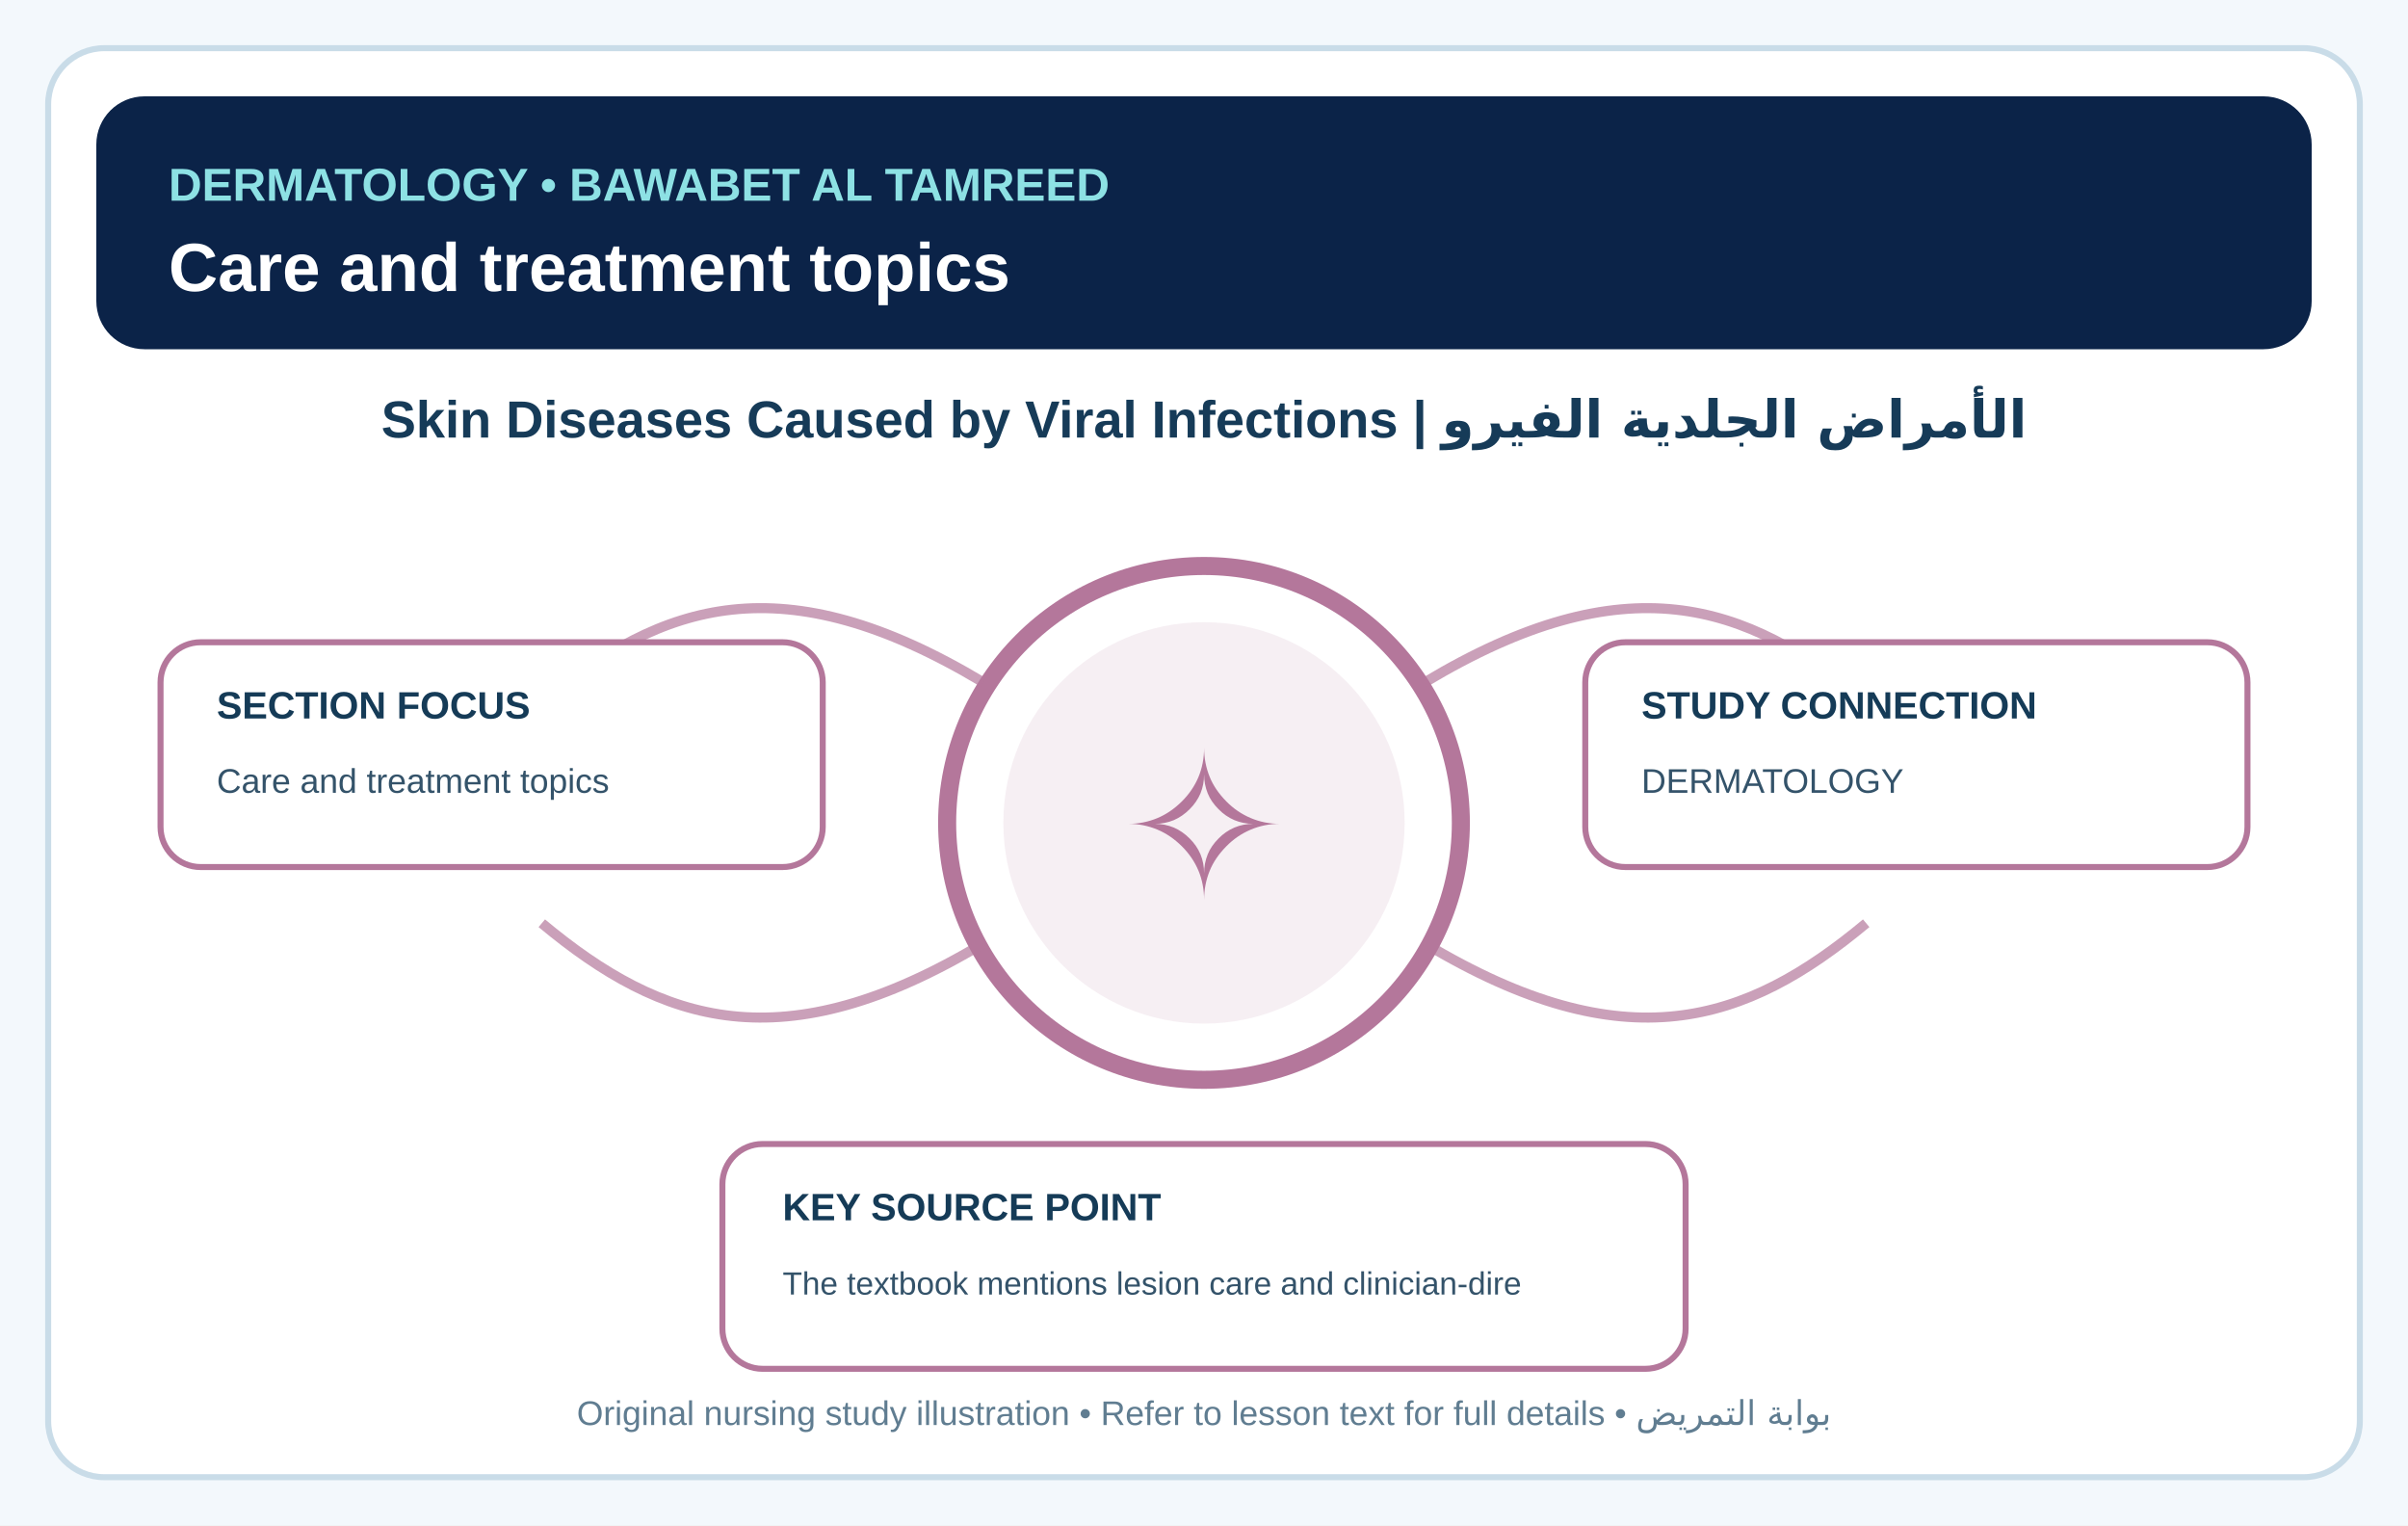
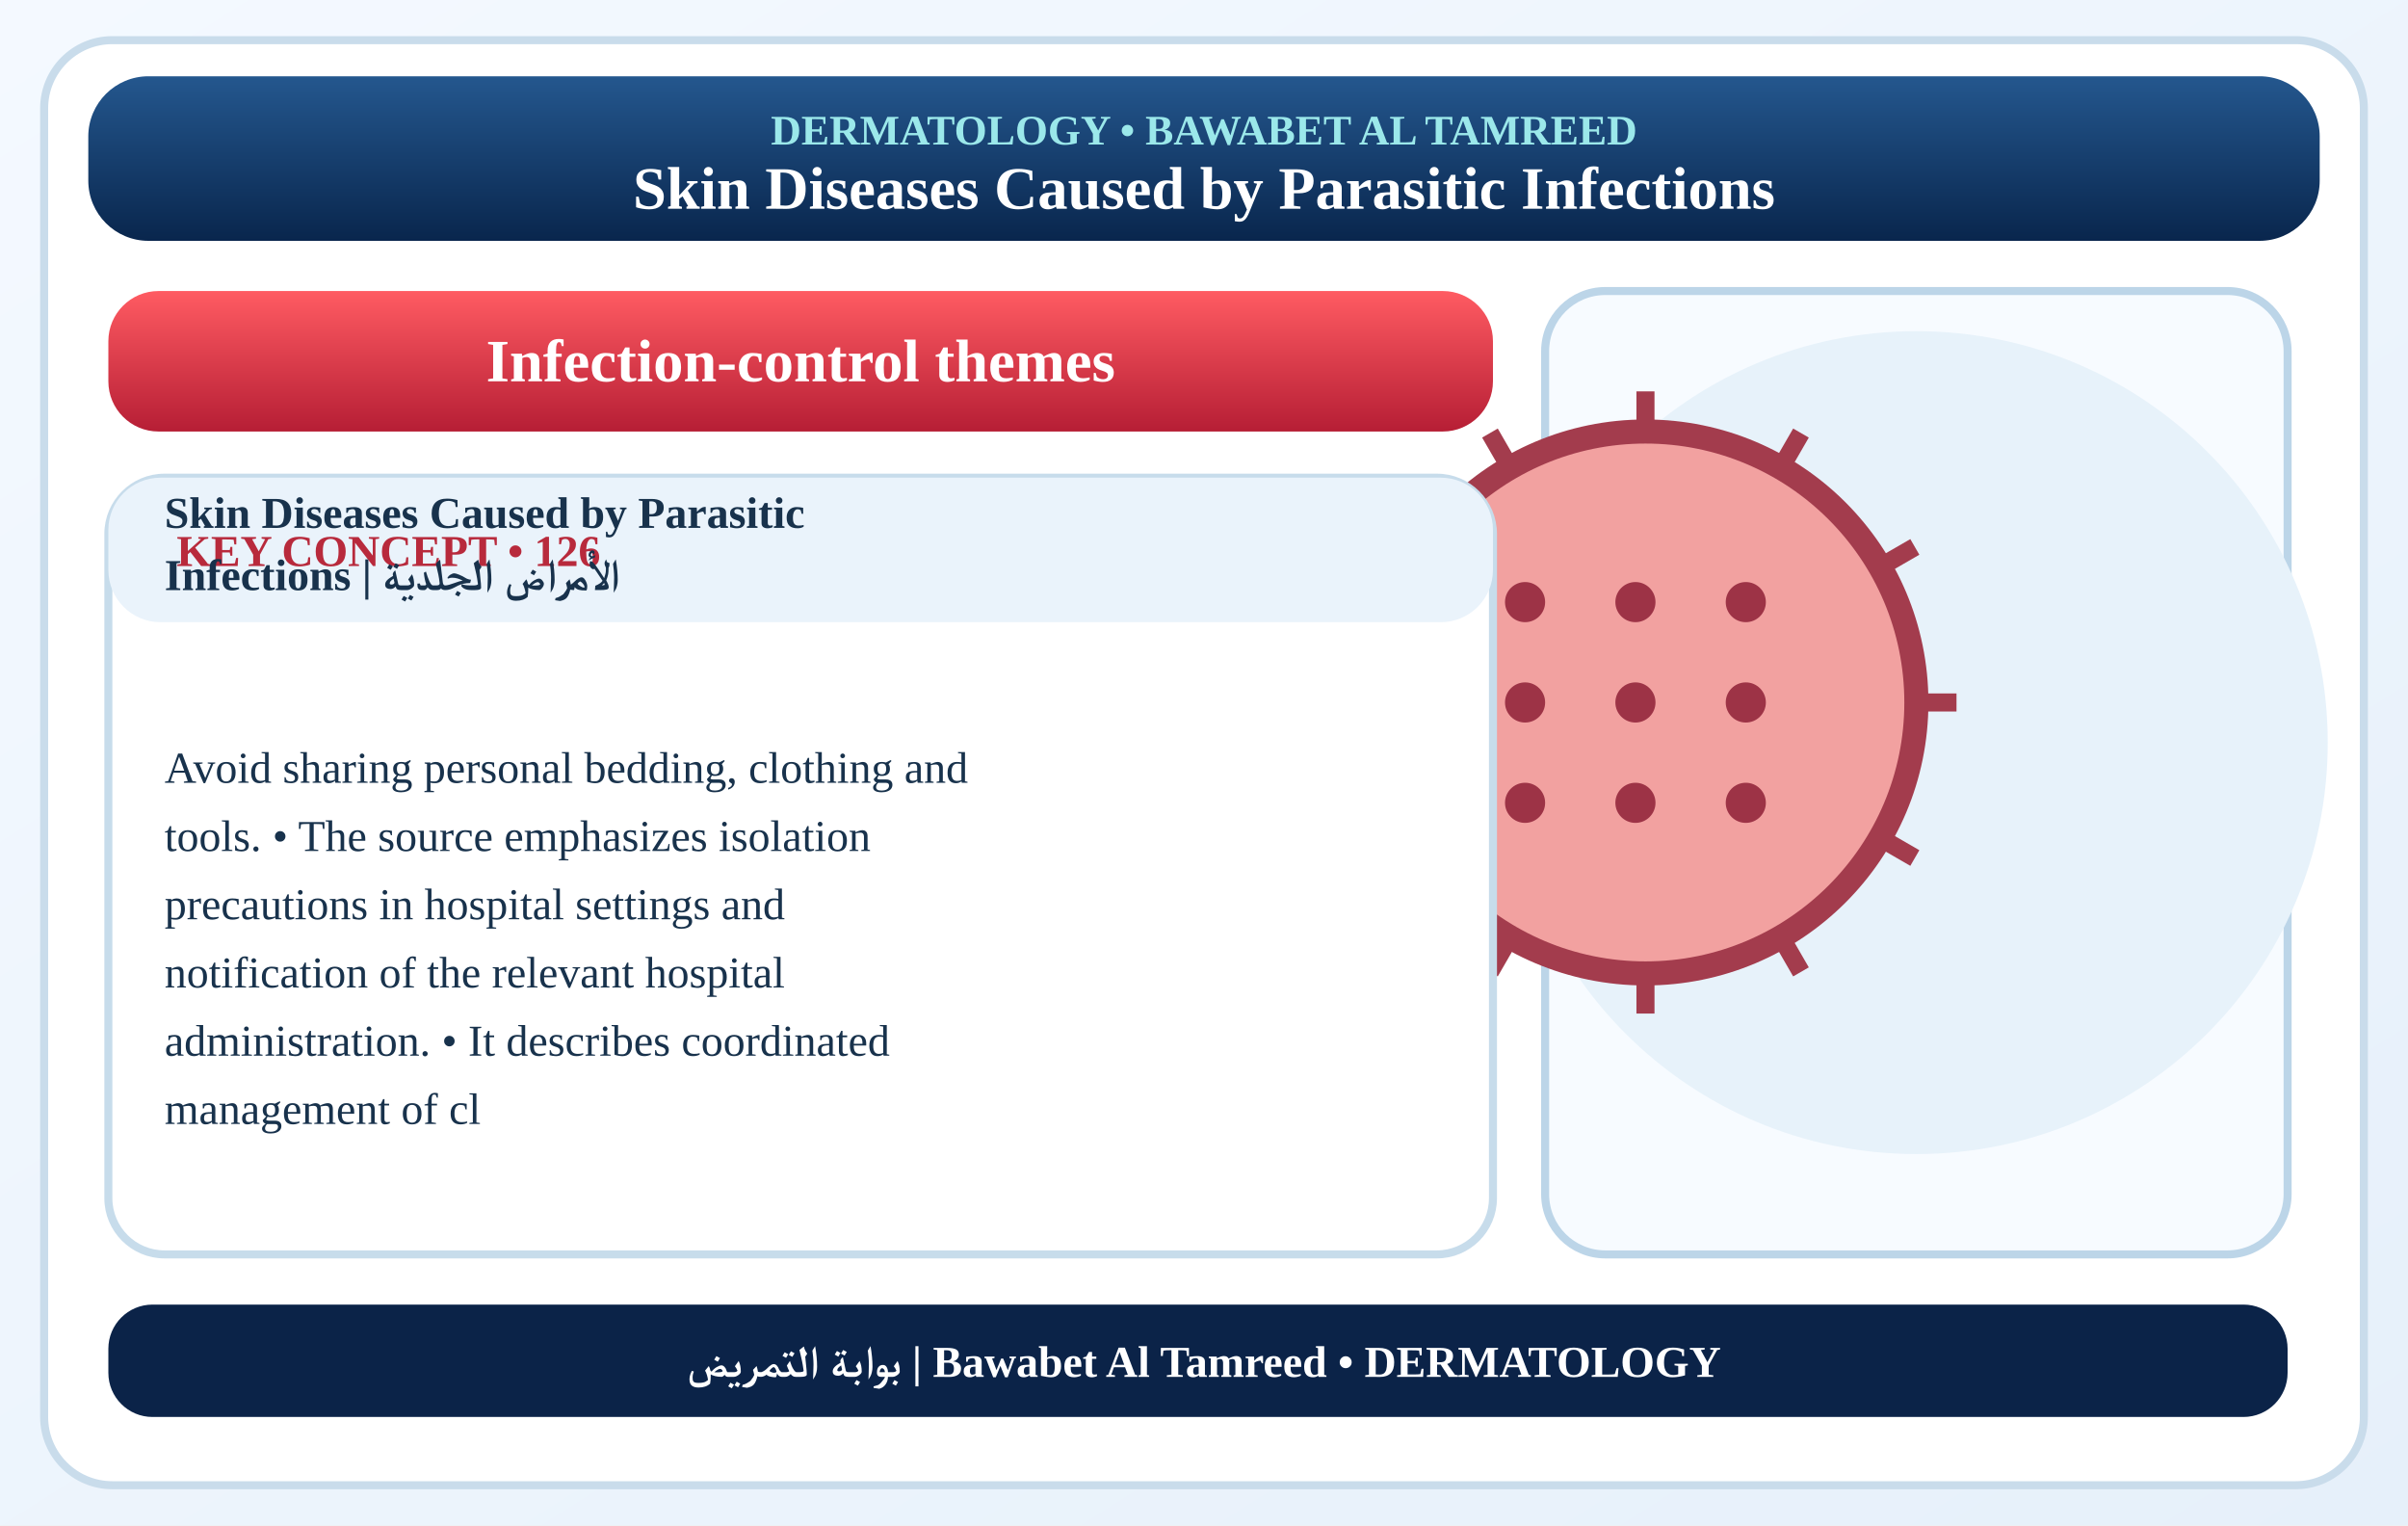
<svg xmlns="http://www.w3.org/2000/svg" width="1200" height="760" viewBox="0 0 1200 760">
-   <rect width="1200" height="760" fill="#f3f8fc" />
-   <rect x="24" y="24" width="1152" height="712" rx="28" fill="#fff" stroke="#c9dce8" stroke-width="3" />
-   <rect x="48" y="48" width="1104" height="126" rx="24" fill="#0b2348" />
-   <text x="84" y="100" fill="#8de1e4" font-family="Arial,sans-serif" font-size="23" font-weight="700">DERMATOLOGY • BAWABET AL TAMREED</text>
-   <text x="84" y="145" fill="#fff" font-family="Arial,sans-serif" font-size="34" font-weight="700">Care and treatment topics</text>
-   <text x="600" y="218" text-anchor="middle" fill="#163b58" font-family="Arial,sans-serif" font-size="26" font-weight="700">Skin Diseases Caused by Viral Infections | الأمراض الجلدية الفيرو</text>
-   <circle cx="600" cy="410" r="128" fill="#fff" stroke="#b4779b" stroke-width="9" />
-   <circle cx="600" cy="410" r="100" fill="#b4779b" opacity=".12" />
-   <text x="600" y="447" text-anchor="middle" fill="#b4779b" font-family="Arial,sans-serif" font-size="100" font-weight="700">✧</text>
-   <path d="M490 340 C390 280 330 300 270 350 M710 340 C810 280 870 300 930 350 M490 470 C390 530 330 510 270 460 M710 470 C810 530 870 510 930 460" fill="none" stroke="#b4779b" stroke-width="5" opacity=".7" />
-   <rect x="80" y="320" width="330" height="112" rx="20" fill="#fff" stroke="#b4779b" stroke-width="3" />
-   <text x="108" y="358" fill="#153b57" font-family="Arial,sans-serif" font-size="19" font-weight="700">SECTION FOCUS</text>
-   <text x="108" y="395" fill="#34536a" font-family="Arial,sans-serif" font-size="17">Care and treatment topics</text>
-   <rect x="790" y="320" width="330" height="112" rx="20" fill="#fff" stroke="#b4779b" stroke-width="3" />
-   <text x="818" y="358" fill="#153b57" font-family="Arial,sans-serif" font-size="19" font-weight="700">STUDY CONNECTION</text>
-   <text x="818" y="395" fill="#34536a" font-family="Arial,sans-serif" font-size="17">DERMATOLOGY</text>
-   <rect x="360" y="570" width="480" height="112" rx="20" fill="#fff" stroke="#b4779b" stroke-width="3" />
-   <text x="390" y="608" fill="#153b57" font-family="Arial,sans-serif" font-size="19" font-weight="700">KEY SOURCE POINT</text>
-   <text x="390" y="645" fill="#34536a" font-family="Arial,sans-serif" font-size="16">The textbook mentions lesion care and clinician-dire</text>
-   <text x="600" y="710" text-anchor="middle" fill="#607d91" font-family="Arial,sans-serif" font-size="17">Original nursing study illustration • Refer to lesson text for full details • بوابة التمريض</text>
+   <defs>
+     <linearGradient id="bg" x2="1" y2="1">
+       <stop stop-color="#f4f9ff" />
+       <stop offset="1" stop-color="#e6f0fa" />
+     </linearGradient>
+     <linearGradient id="navy" x2="0" y2="1">
+       <stop stop-color="#24578e" />
+       <stop offset="1" stop-color="#09264d" />
+     </linearGradient>
+     <linearGradient id="red" x2="0" y2="1">
+       <stop stop-color="#ff5b62" />
+       <stop offset="1" stop-color="#b61e35" />
+     </linearGradient>
+   </defs>
+   <rect width="1200" height="760" fill="url(#bg)" />
+   <rect x="22" y="20" width="1156" height="720" rx="34" fill="#fff" stroke="#c9dceb" stroke-width="4" />
+   <rect x="44" y="38" width="1112" height="82" rx="30" fill="url(#navy)" />
+   <text x="600" y="72" text-anchor="middle" font-size="21" font-weight="700" fill="#9be8ea">DERMATOLOGY • BAWABET AL TAMREED</text>
+   <text x="600" y="104" text-anchor="middle" font-size="30" font-weight="800" fill="#fff">Skin Diseases Caused by Parasitic Infections</text>
+   <rect x="54" y="145" width="690" height="70" rx="25" fill="url(#red)" />
+   <text x="399" y="190" text-anchor="middle" font-size="30" font-weight="800" fill="#fff">Infection-control themes</text>
+   <rect x="770" y="145" width="370" height="480" rx="30" fill="#f7fbff" stroke="#bcd5e8" stroke-width="4" />
+   <circle cx="955" cy="370" r="205" fill="#e7f2fa" />
+   <circle cx="820" cy="350" r="135" fill="#f2a1a0" stroke="#a33c4d" stroke-width="12" />
+   <path d="M950 350 L975 350" stroke="#a33c4d" stroke-width="9" />
+   <path d="M932.583 415 L954.234 427.5" stroke="#a33c4d" stroke-width="9" />
+   <path d="M885 462.583 L897.5 484.234" stroke="#a33c4d" stroke-width="9" />
+   <path d="M820 480 L820 505" stroke="#a33c4d" stroke-width="9" />
+   <path d="M755 462.583 L742.5 484.234" stroke="#a33c4d" stroke-width="9" />
+   <path d="M707.417 415 L685.766 427.5" stroke="#a33c4d" stroke-width="9" />
+   <path d="M690 350 L665 350" stroke="#a33c4d" stroke-width="9" />
+   <path d="M707.417 285 L685.766 272.5" stroke="#a33c4d" stroke-width="9" />
+   <path d="M755 237.417 L742.5 215.766" stroke="#a33c4d" stroke-width="9" />
+   <path d="M820 220 L820 195" stroke="#a33c4d" stroke-width="9" />
+   <path d="M885 237.417 L897.5 215.766" stroke="#a33c4d" stroke-width="9" />
+   <path d="M932.583 285 L954.234 272.5" stroke="#a33c4d" stroke-width="9" />
+   <circle cx="760" cy="300" r="10" fill="#9d3346" />
+   <circle cx="815" cy="300" r="10" fill="#9d3346" />
+   <circle cx="870" cy="300" r="10" fill="#9d3346" />
+   <circle cx="760" cy="350" r="10" fill="#9d3346" />
+   <circle cx="815" cy="350" r="10" fill="#9d3346" />
+   <circle cx="870" cy="350" r="10" fill="#9d3346" />
+   <circle cx="760" cy="400" r="10" fill="#9d3346" />
+   <circle cx="815" cy="400" r="10" fill="#9d3346" />
+   <circle cx="870" cy="400" r="10" fill="#9d3346" />
+   <rect x="54" y="238" width="690" height="387" rx="28" fill="#fff" stroke="#c7dceb" stroke-width="4" />
+   <rect x="54" y="238" width="690" height="72" rx="26" fill="#eaf3fb" />
+   <text x="88" y="282" font-size="22" font-weight="800" fill="#b82a3c">KEY CONCEPT • 126</text>
+   <text x="82" y="263" font-size="22" font-weight="700" fill="#18324c">Skin Diseases Caused by Parasitic</text>
+   <text x="82" y="294" font-size="22" font-weight="700" fill="#18324c">Infections | الأمراض الجلدية</text>
+   <text x="82" y="390" font-size="22" fill="#18324c">Avoid sharing personal bedding, clothing and</text>
+   <text x="82" y="424" font-size="22" fill="#18324c">tools. • The source emphasizes isolation</text>
+   <text x="82" y="458" font-size="22" fill="#18324c">precautions in hospital settings and</text>
+   <text x="82" y="492" font-size="22" fill="#18324c">notification of the relevant hospital</text>
+   <text x="82" y="526" font-size="22" fill="#18324c">administration. • It describes coordinated</text>
+   <text x="82" y="560" font-size="22" fill="#18324c">management of cl</text>
+   <rect x="54" y="650" width="1086" height="56" rx="22" fill="#0b2348" />
+   <text x="600" y="686" text-anchor="middle" font-size="22" font-weight="700" fill="#fff">بوابة التمريض | Bawabet Al Tamreed • DERMATOLOGY</text>
</svg>
